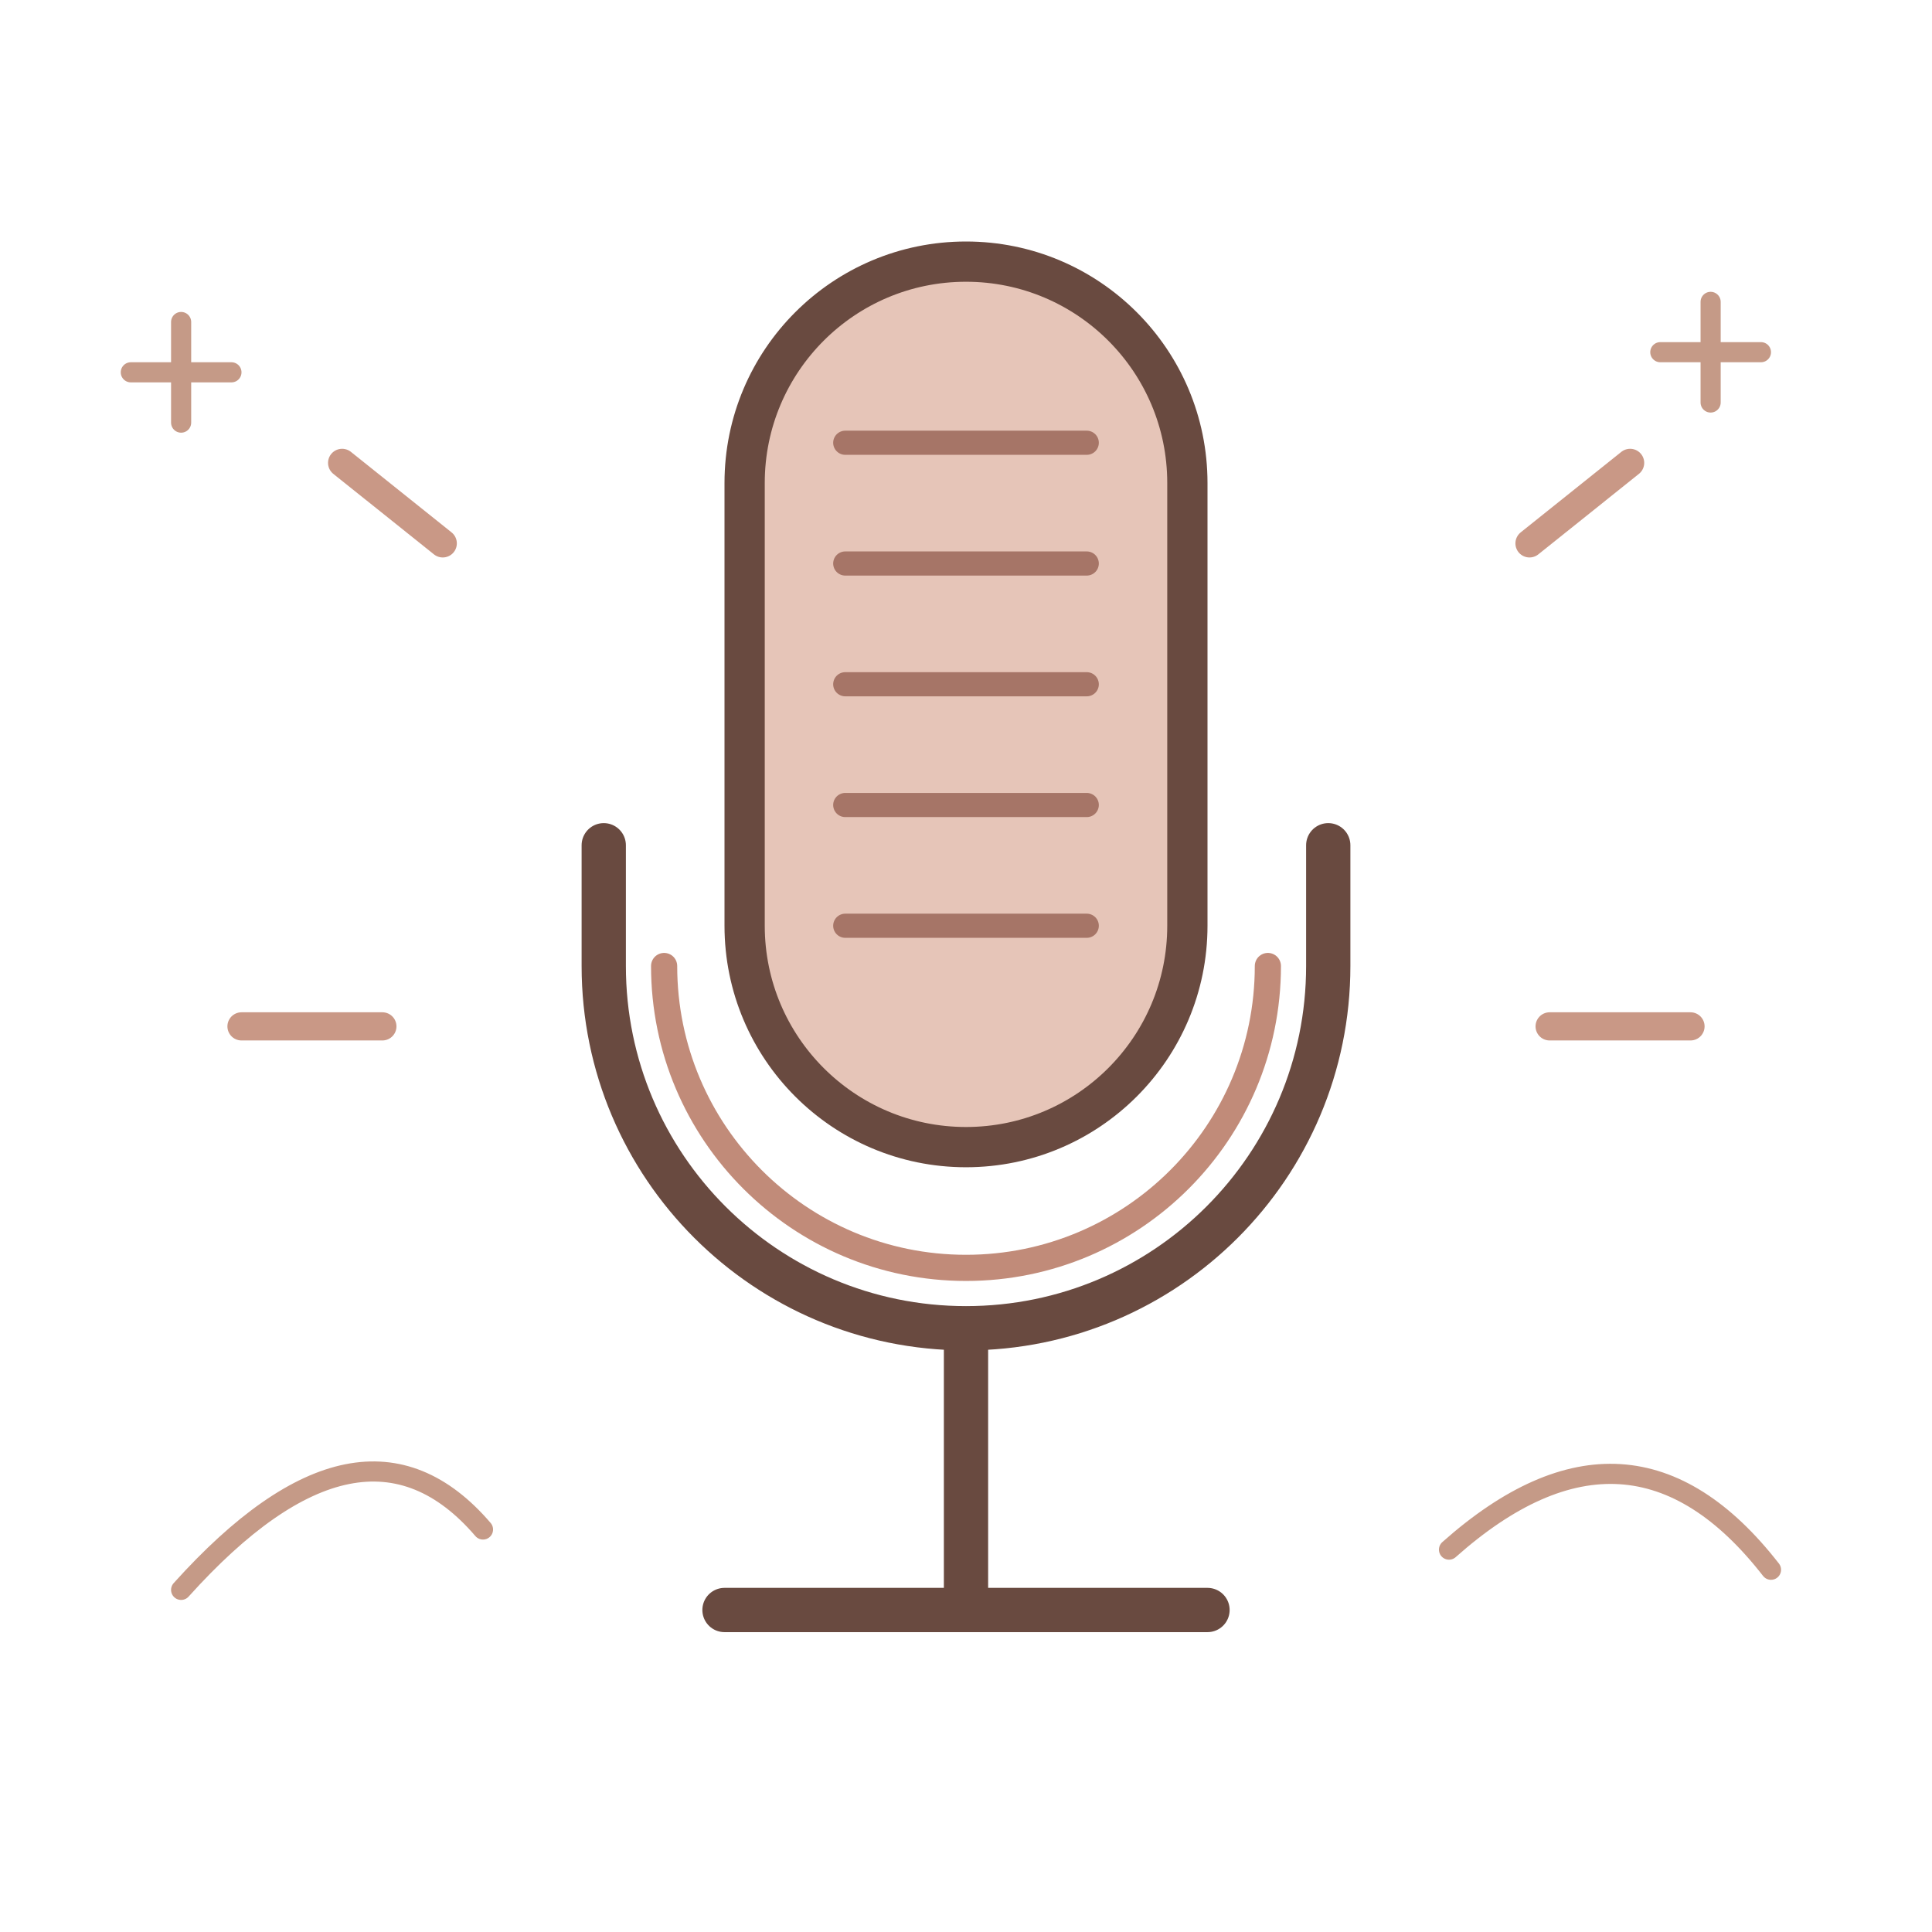
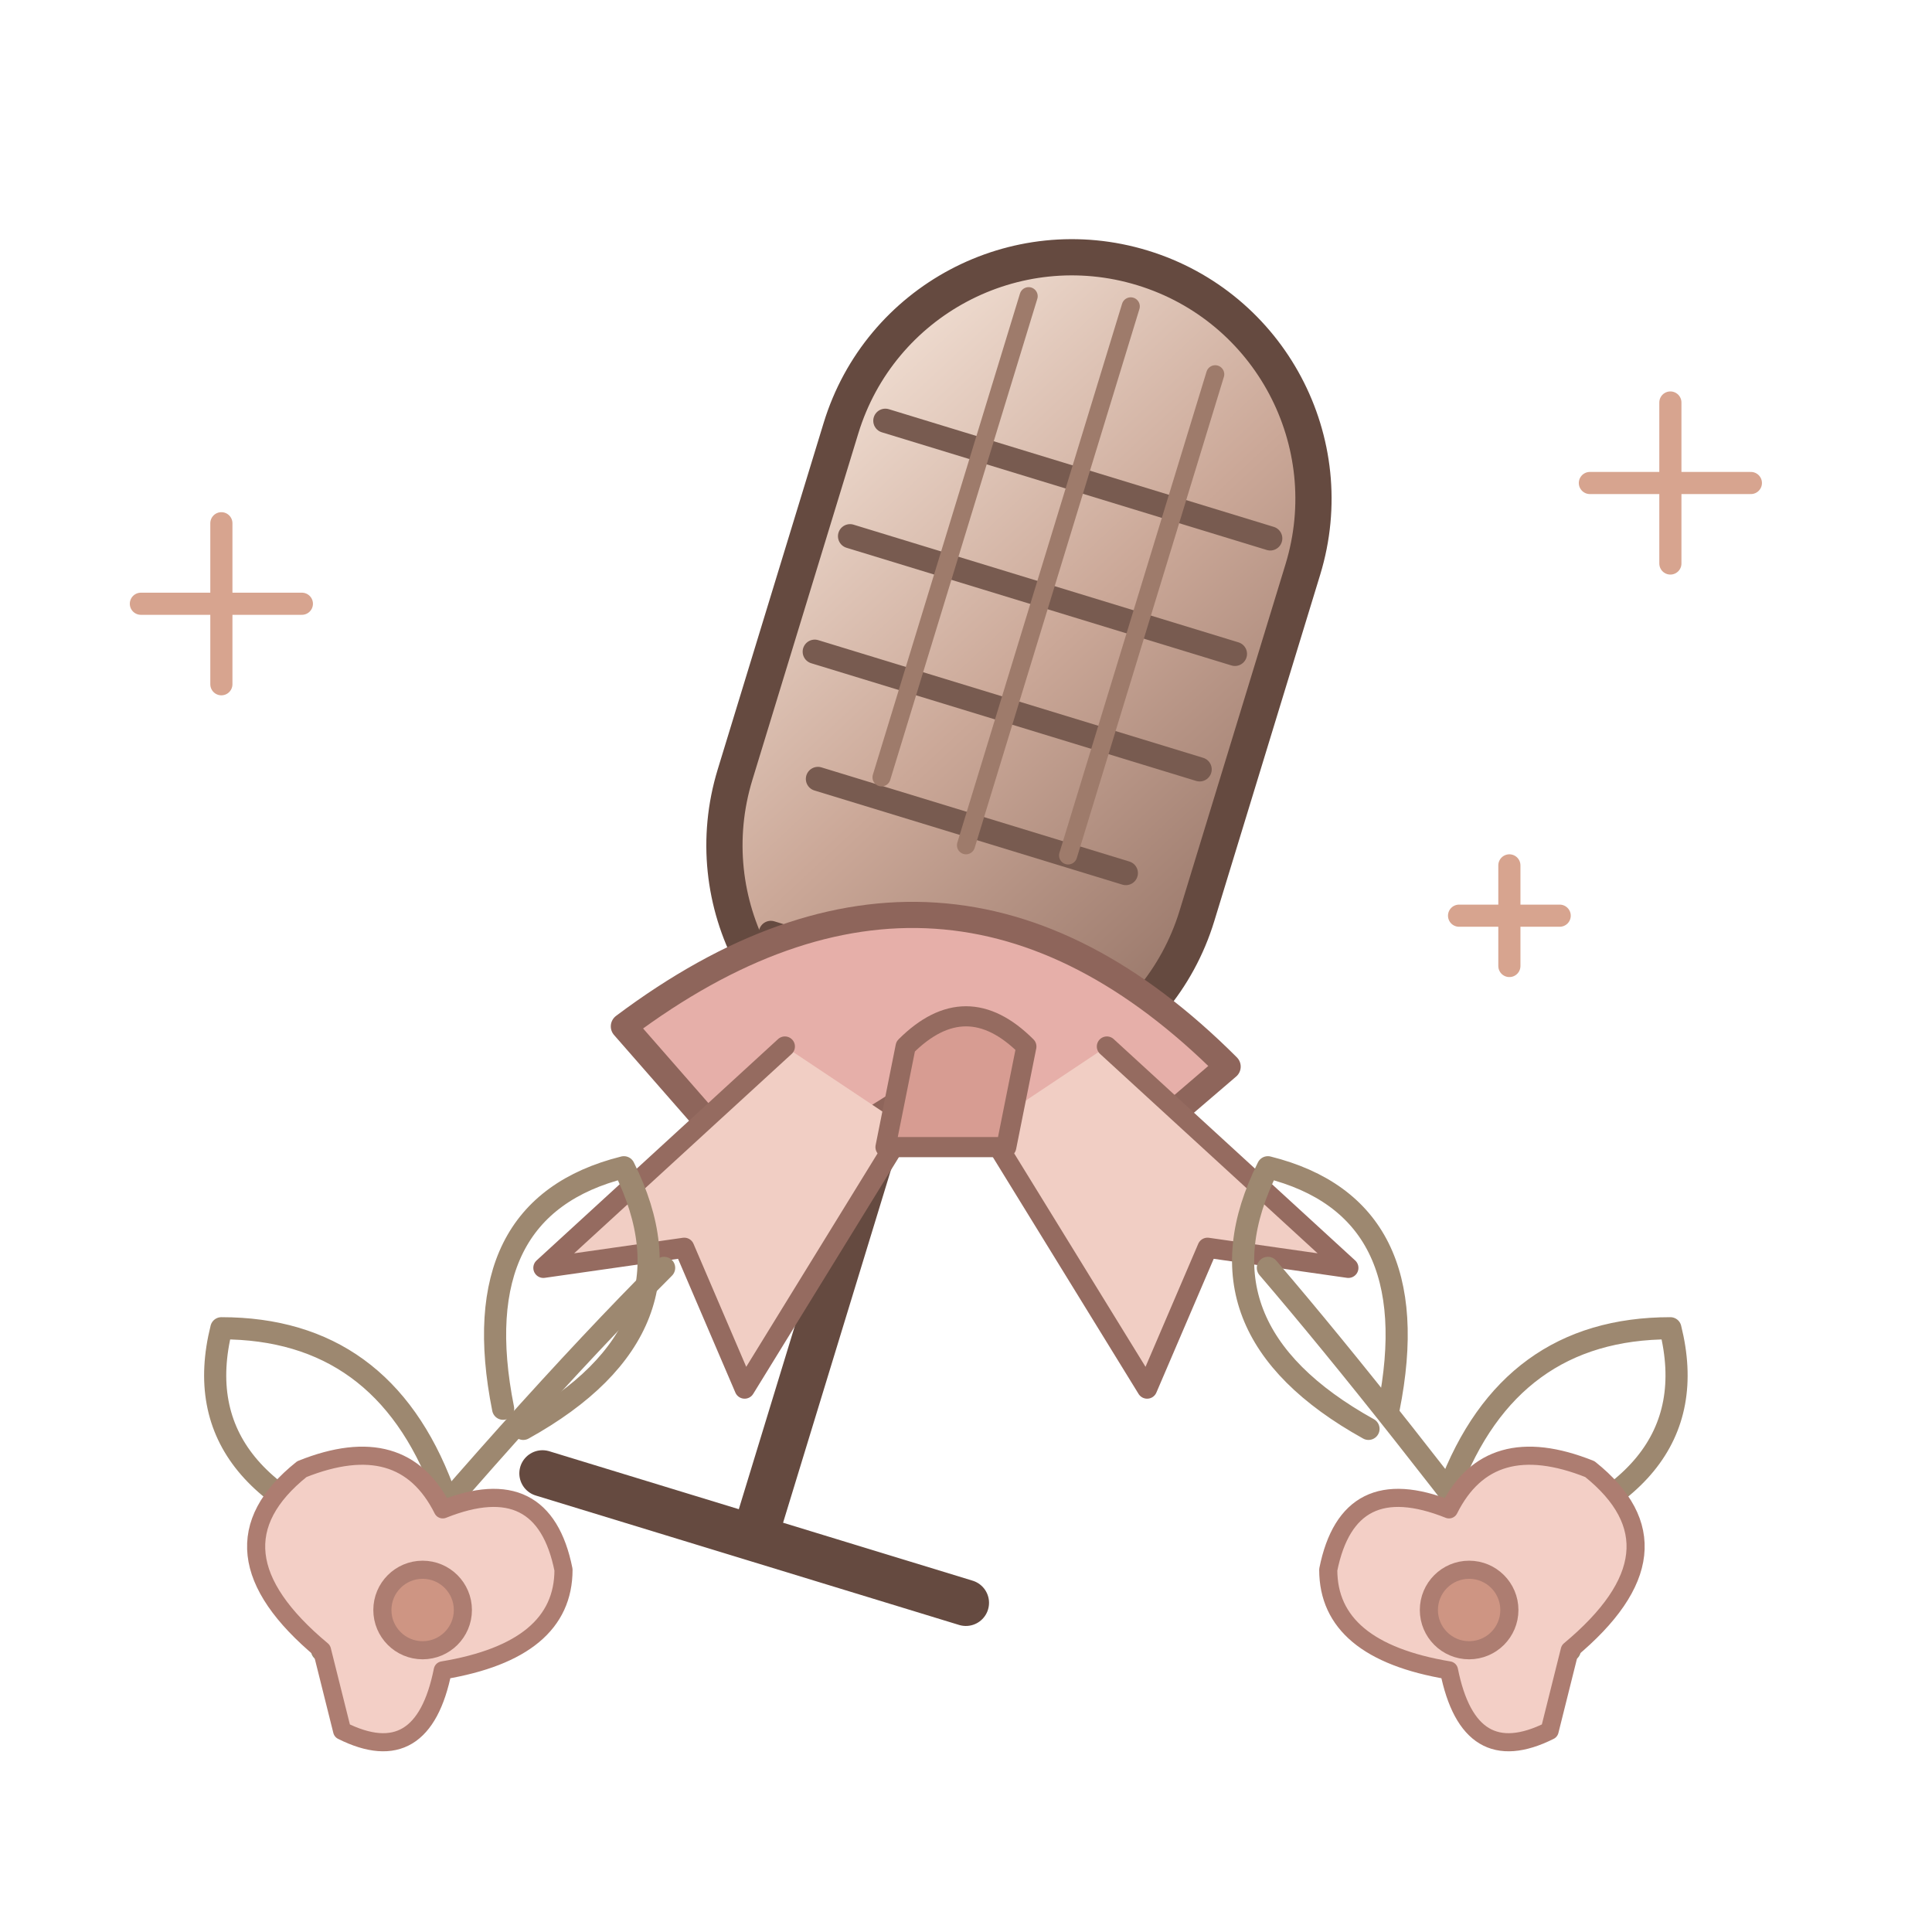
<svg xmlns="http://www.w3.org/2000/svg" viewBox="0 0 96 96" fill="none" stroke-linecap="round" stroke-linejoin="round">
-   <g fill="none" stroke="#C59A87" stroke-width="1" stroke-linecap="round">
-     <path d="M9 79q9-10 15-3M72 77q9-8 16 1M9 16v5m-2.5-2.5h5M85 15v5m-2.5-2.5h5" />
+   <defs>
+     <linearGradient id="metal" x2="1" y2="1">
+       <stop stop-color="#F8E9DE" />
+       <stop offset=".5" stop-color="#CBA898" />
+       <stop offset="1" stop-color="#8E6D60" />
+     </linearGradient>
+   </defs>
+   <g transform="rotate(17 48 42)">
+     <rect x="36" y="12" width="24" height="42" rx="12" fill="url(#metal)" stroke="#654A40" stroke-width="1.8" />
+     <path d="M38 23h20M38 29h20M38 35h20M40 41h16" stroke="#785B50" stroke-width="1.2" />
+     <path d="M43 15v25m5-26v28m5-26v25" stroke="#9E7B6B" stroke-width=".9" />
+     <path d="M40 49h16v6H40z" fill="#B48D7D" stroke="#654A40" stroke-width="1.2" />
+     <path d="M48 55v23m-11 0h22" stroke="#654A40" stroke-width="2.3" />
  </g>
-   <rect x="37" y="13" width="22" height="44" rx="11" fill="#E6C5B8" stroke="#694A40" stroke-width="2" />
-   <path d="M42 22h12M42 28h12M42 34h12M42 40h12M42 46h12" stroke="#A67567" stroke-width="1.2" />
-   <path d="M30 42v6a18 18 0 0 0 36 0v-6M48 66v13M36 80h24" stroke="#694A40" stroke-width="2.2" />
-   <path d="M33 48a15 15 0 0 0 30 0" stroke="#C18B79" stroke-width="1.3" />
-   <path d="M22 27l-5-4m59 4 5-4M19 51h-7m72 0h-7" stroke="#C99886" stroke-width="1.4" />
+   <path d="M31 51q16-12 30 2l-7 6-8-5-8 5z" fill="#E6AFA9" stroke="#8E655B" stroke-width="1.3" />
+   <path d="M45 56 37 69l-3-7-7 1 12-11m10 4 8 13 3-7 7 1-12-11" fill="#F1CEC4" stroke="#956B60" stroke-width="1" />
+   <path d="M45 52q3-3 6 0l-1 5h-6z" fill="#D79C92" stroke="#956B60" stroke-width="1" />
+   <g stroke="#9D8870" stroke-width="1.1" fill="none">
+     <path d="M16 82q10-12 17-19M78 82Q69 70 63 63" />
+     <path d="M20 77q-11-3-9-11 8 0 11 8m3-4q-2-10 6-12 4 8-5 13M74 77q11-3 9-11-8 0-11 8m-3-4q2-10-6-12-4 8 5 13" />
+   </g>
+   <g fill="#F3CFC6" stroke="#AD7D71" stroke-width=".9">
+     <path d="M16 82q-6-5-1-9 5-2 7 2 5-2 6 3 0 4-6 5-1 5-5 3z" />
+     <circle cx="21" cy="80" r="2" fill="#CE9583" />
+     <path d="M78 82q6-5 1-9-5-2-7 2-5-2-6 3 0 4 6 5 1 5 5 3z" />
+     <circle cx="73" cy="80" r="2" fill="#CE9583" />
+   </g>
+   <g fill="none" stroke="#D7A48F" stroke-width="1.1">
+     <path d="M11 26v8m-4-4h8M83 20v8m-4-4h8M75 43v5m-2.5-2.5h5" />
+   </g>
</svg>
